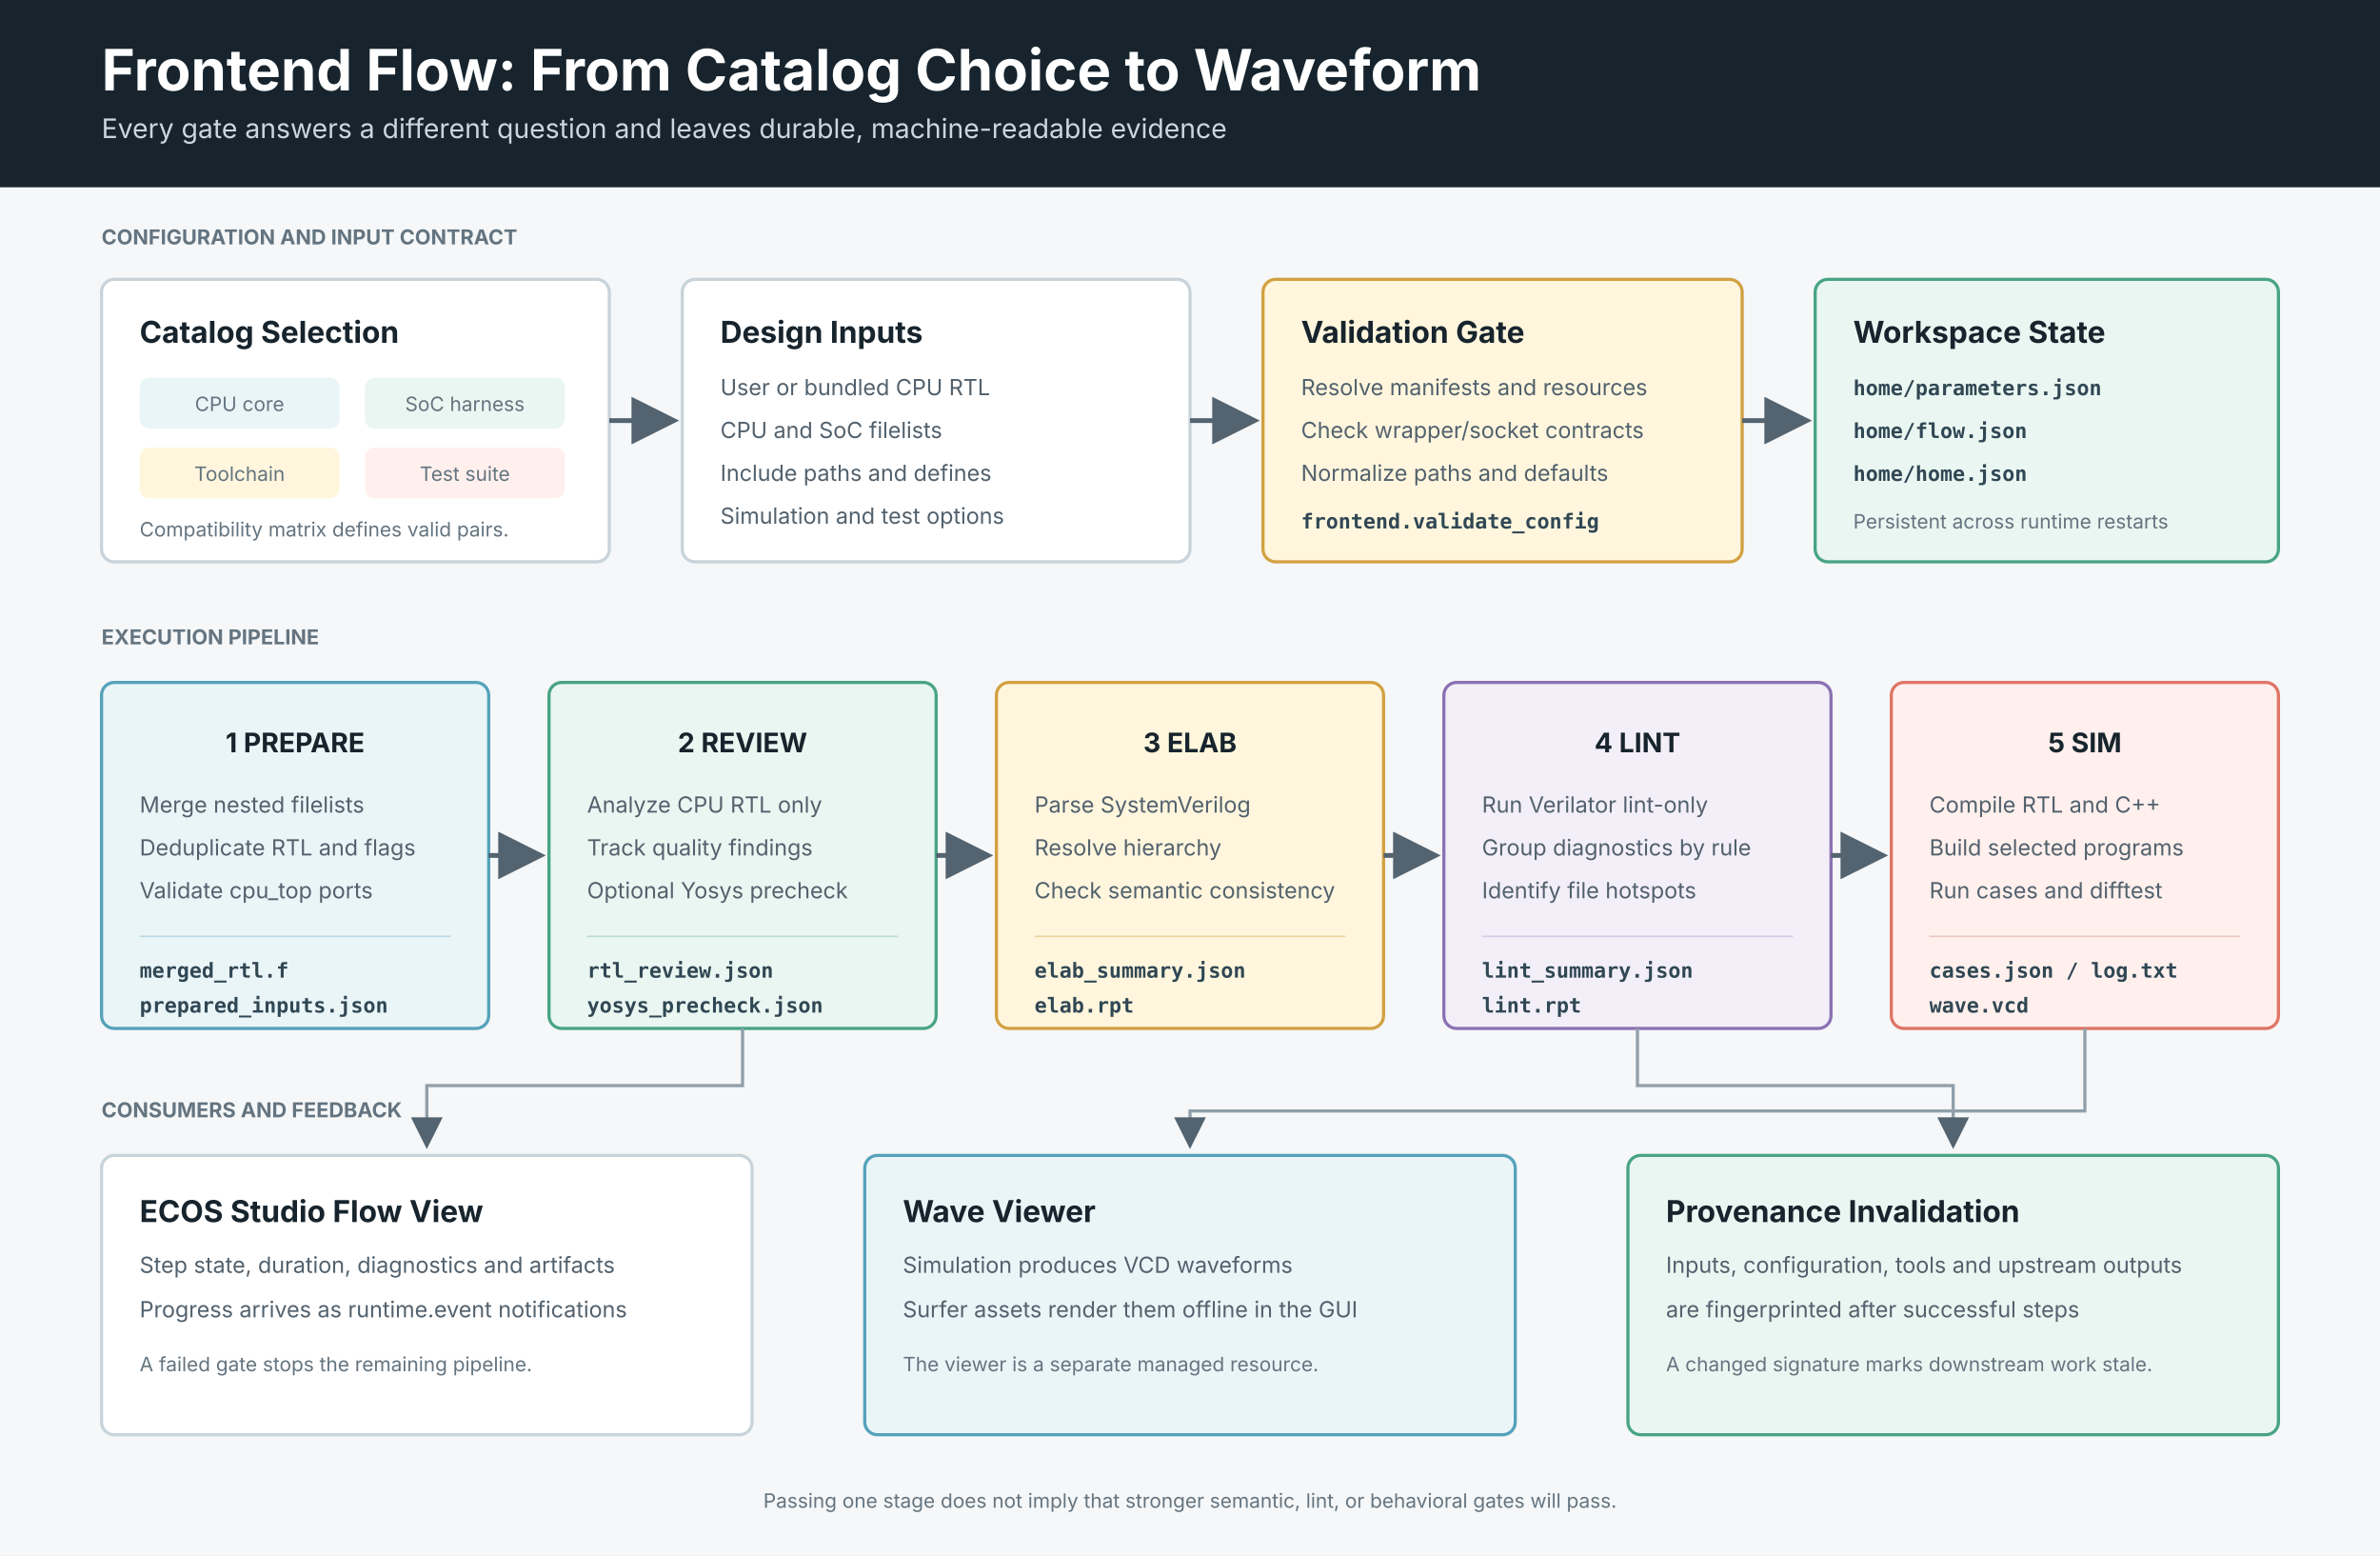
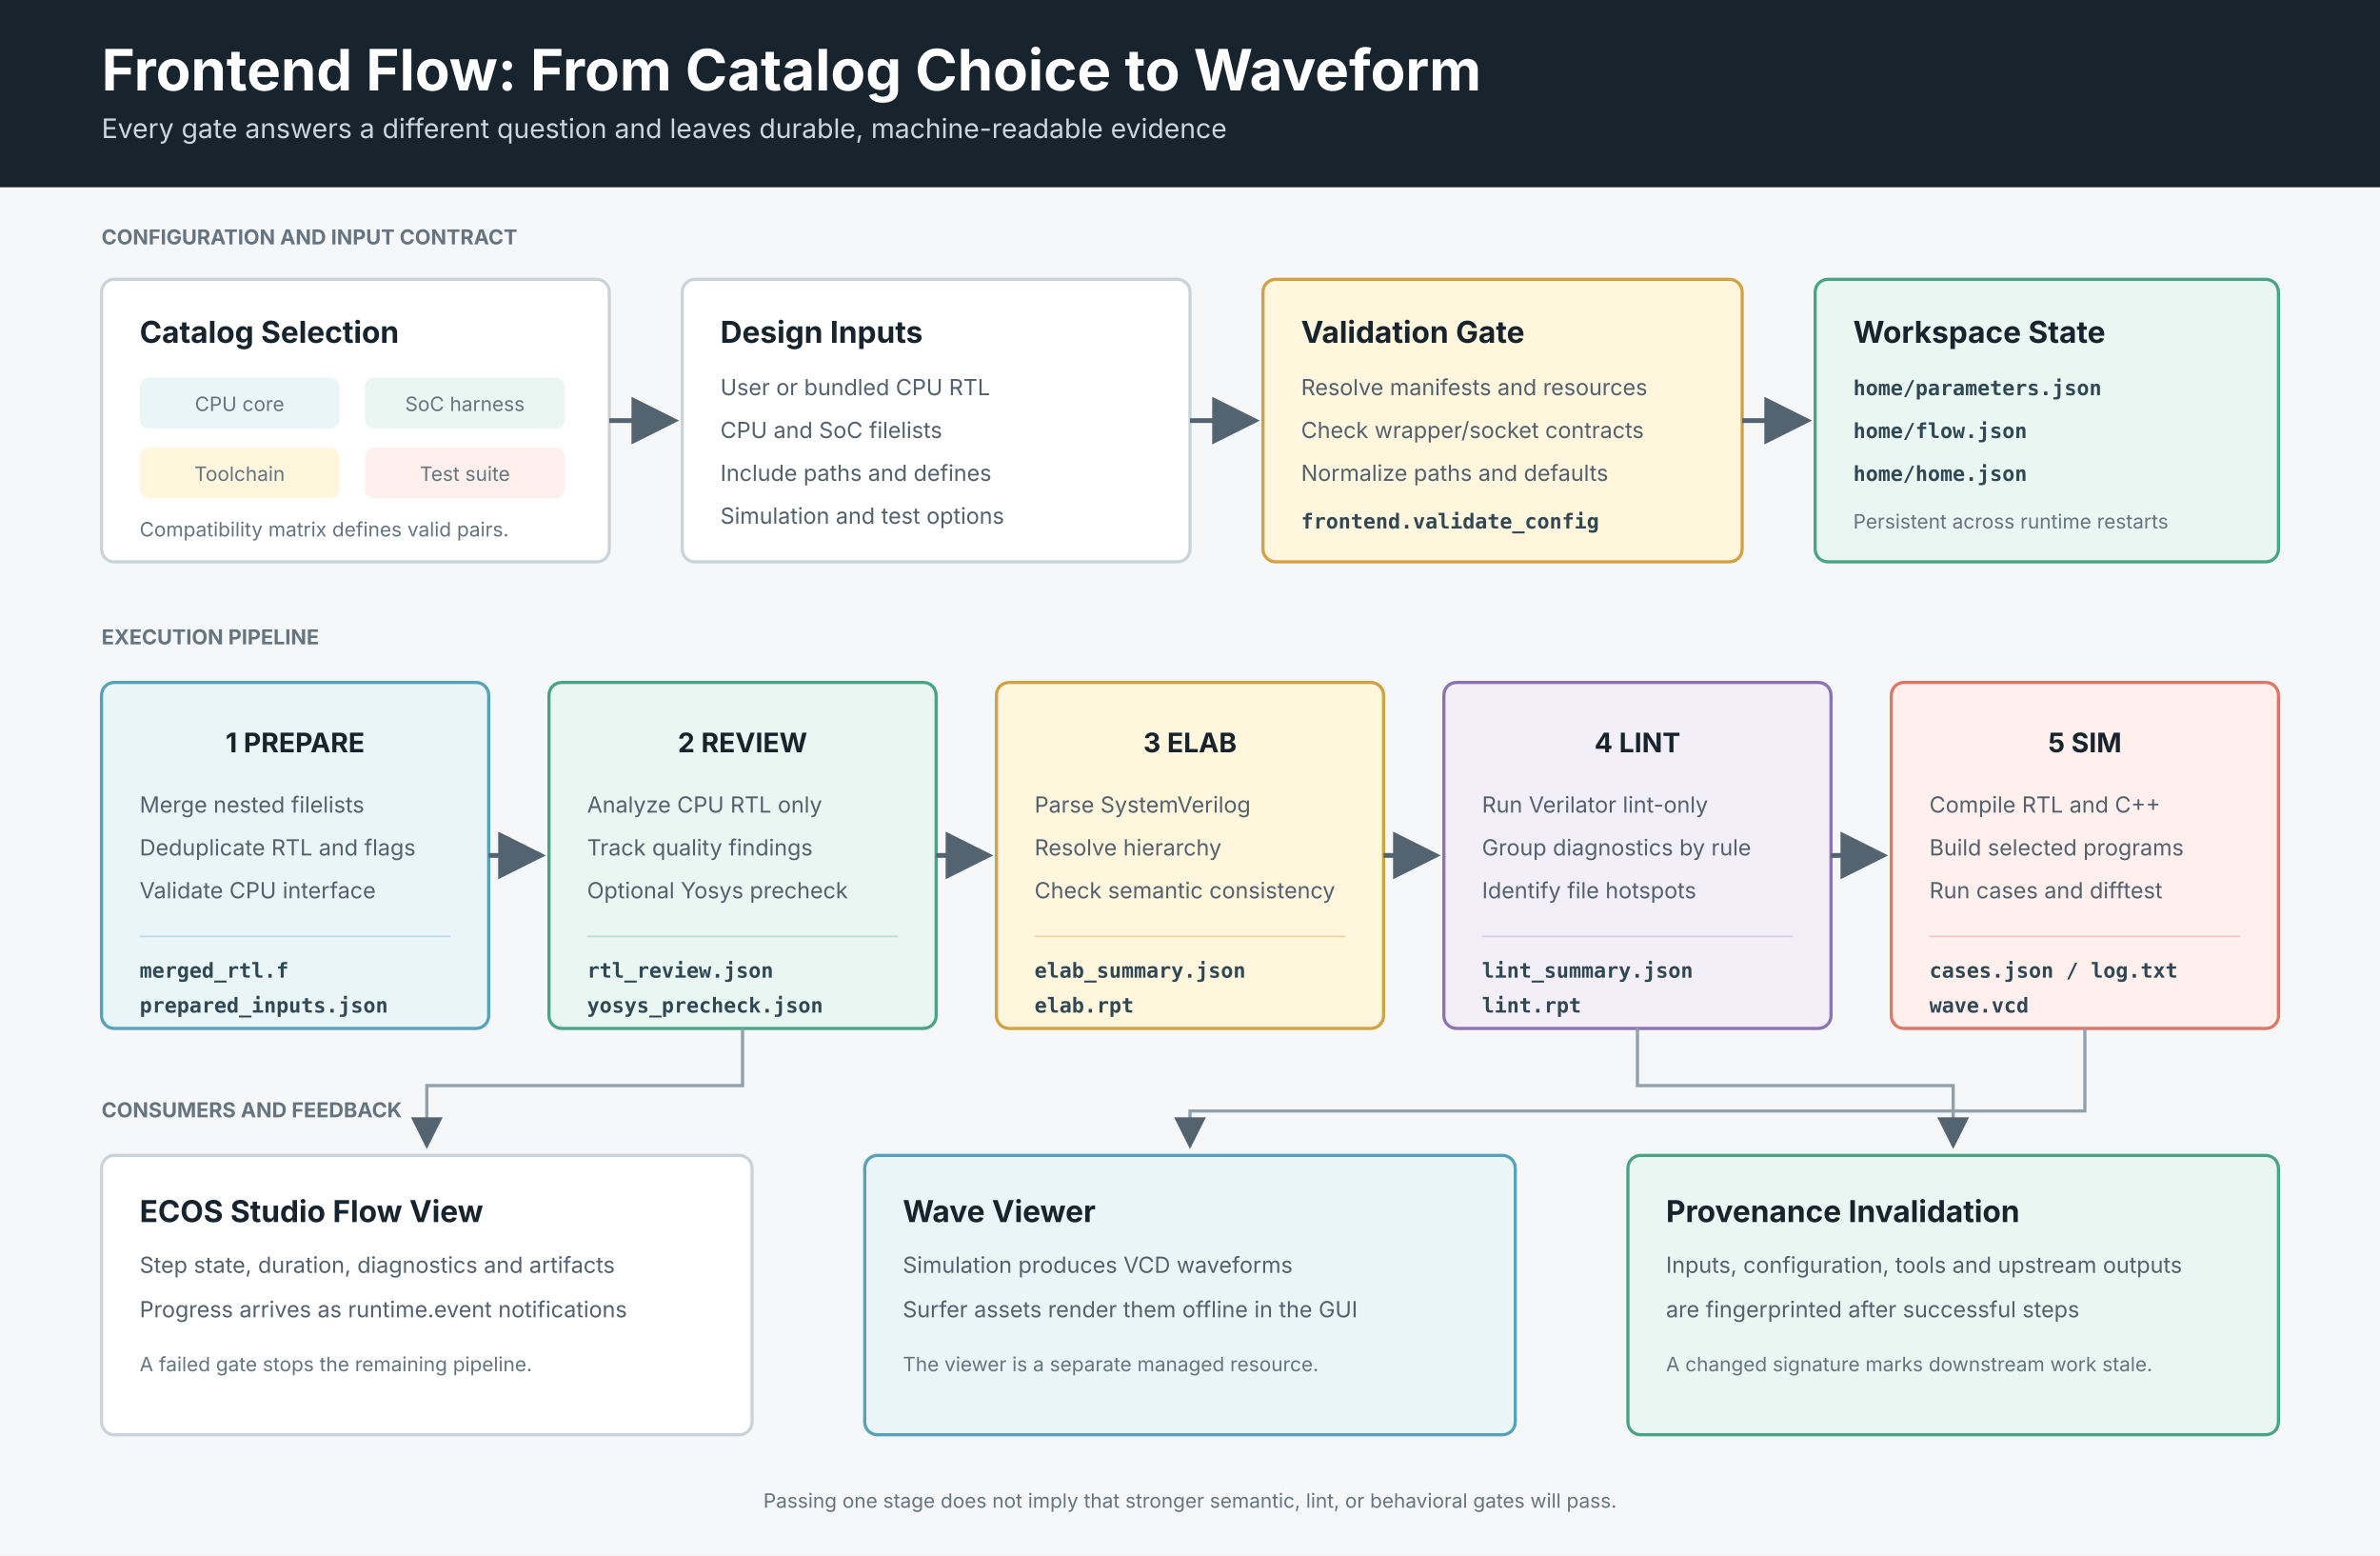
<svg xmlns="http://www.w3.org/2000/svg" width="1500" height="980" viewBox="0 0 1500 980" role="img" aria-labelledby="title desc">
  <defs>
    <marker id="arrow" markerWidth="10" markerHeight="10" refX="8" refY="5" orient="auto" markerUnits="strokeWidth">
      <path d="M 0 0 L 10 5 L 0 10 z" fill="#53636f" />
    </marker>
    <style>
      .canvas { fill: #f5f7f8; }
      .header { fill: #17242d; }
      .panel { fill: #ffffff; stroke: #c8d3da; stroke-width: 2; }
      .blue { fill: #eaf5f8; stroke: #55a2ba; stroke-width: 2; }
      .green { fill: #eaf6f1; stroke: #48a484; stroke-width: 2; }
      .amber { fill: #fff6dd; stroke: #d2a142; stroke-width: 2; }
      .coral { fill: #fff0ed; stroke: #df7566; stroke-width: 2; }
      .violet { fill: #f3eff9; stroke: #8b72b3; stroke-width: 2; }
      .title { font: 700 36px Inter, "Segoe UI", Arial, sans-serif; fill: #ffffff; letter-spacing: 0; }
      .subtitle { font: 400 17px Inter, "Segoe UI", Arial, sans-serif; fill: #cbd6dc; letter-spacing: 0; }
      .eyebrow { font: 700 13px Inter, "Segoe UI", Arial, sans-serif; fill: #647480; letter-spacing: 0; }
      .heading { font: 700 19px Inter, "Segoe UI", Arial, sans-serif; fill: #17242d; letter-spacing: 0; }
      .step { font: 700 17px Inter, "Segoe UI", Arial, sans-serif; fill: #17242d; letter-spacing: 0; }
      .body { font: 400 14px Inter, "Segoe UI", Arial, sans-serif; fill: #52616d; letter-spacing: 0; }
      .small { font: 400 12.5px Inter, "Segoe UI", Arial, sans-serif; fill: #647480; letter-spacing: 0; }
      .code { font: 600 13px "SFMono-Regular", Consolas, monospace; fill: #304754; letter-spacing: 0; }
      .line { fill: none; stroke: #53636f; stroke-width: 3; marker-end: url(#arrow); }
      .soft-line { fill: none; stroke: #91a0aa; stroke-width: 2; marker-end: url(#arrow); }
    </style>
  </defs>
  <rect class="canvas" width="1500" height="980" />
  <rect class="header" width="1500" height="118" />
  <text class="title" x="64" y="57">Frontend Flow: From Catalog Choice to Waveform</text>
  <text class="subtitle" x="64" y="87">Every gate answers a different question and leaves durable, machine-readable evidence</text>
  <text class="eyebrow" x="64" y="154">CONFIGURATION AND INPUT CONTRACT</text>
  <rect class="panel" x="64" y="176" width="320" height="178" rx="8" />
  <text class="heading" x="88" y="216">Catalog Selection</text>
  <rect x="88" y="238" width="126" height="32" rx="6" fill="#eaf5f8" />
  <text class="small" x="151" y="259" text-anchor="middle">CPU core</text>
  <rect x="230" y="238" width="126" height="32" rx="6" fill="#eaf6f1" />
  <text class="small" x="293" y="259" text-anchor="middle">SoC harness</text>
  <rect x="88" y="282" width="126" height="32" rx="6" fill="#fff6dd" />
  <text class="small" x="151" y="303" text-anchor="middle">Toolchain</text>
  <rect x="230" y="282" width="126" height="32" rx="6" fill="#fff0ed" />
  <text class="small" x="293" y="303" text-anchor="middle">Test suite</text>
  <text class="small" x="88" y="338">Compatibility matrix defines valid pairs.</text>
  <rect class="panel" x="430" y="176" width="320" height="178" rx="8" />
  <text class="heading" x="454" y="216">Design Inputs</text>
  <text class="body" x="454" y="249">User or bundled CPU RTL</text>
  <text class="body" x="454" y="276">CPU and SoC filelists</text>
  <text class="body" x="454" y="303">Include paths and defines</text>
  <text class="body" x="454" y="330">Simulation and test options</text>
  <rect class="amber" x="796" y="176" width="302" height="178" rx="8" />
  <text class="heading" x="820" y="216">Validation Gate</text>
  <text class="body" x="820" y="249">Resolve manifests and resources</text>
  <text class="body" x="820" y="276">Check wrapper/socket contracts</text>
  <text class="body" x="820" y="303">Normalize paths and defaults</text>
  <text class="code" x="820" y="333">frontend.validate_config</text>
  <rect class="green" x="1144" y="176" width="292" height="178" rx="8" />
  <text class="heading" x="1168" y="216">Workspace State</text>
  <text class="code" x="1168" y="249">home/parameters.json</text>
  <text class="code" x="1168" y="276">home/flow.json</text>
  <text class="code" x="1168" y="303">home/home.json</text>
  <text class="small" x="1168" y="333">Persistent across runtime restarts</text>
  <path class="line" d="M384 265 H422" />
  <path class="line" d="M750 265 H788" />
  <path class="line" d="M1098 265 H1136" />
  <text class="eyebrow" x="64" y="406">EXECUTION PIPELINE</text>
  <rect class="blue" x="64" y="430" width="244" height="218" rx="8" />
  <text class="step" x="186" y="474" text-anchor="middle">1  PREPARE</text>
  <text class="body" x="88" y="512">Merge nested filelists</text>
  <text class="body" x="88" y="539">Deduplicate RTL and flags</text>
-   <text class="body" x="88" y="566">Validate cpu_top ports</text>
+   <text class="body" x="88" y="566">Validate CPU interface</text>
  <line x1="88" y1="590" x2="284" y2="590" stroke="#b8d9e3" />
  <text class="code" x="88" y="616">merged_rtl.f</text>
  <text class="code" x="88" y="638">prepared_inputs.json</text>
  <rect class="green" x="346" y="430" width="244" height="218" rx="8" />
  <text class="step" x="468" y="474" text-anchor="middle">2  REVIEW</text>
  <text class="body" x="370" y="512">Analyze CPU RTL only</text>
  <text class="body" x="370" y="539">Track quality findings</text>
  <text class="body" x="370" y="566">Optional Yosys precheck</text>
  <line x1="370" y1="590" x2="566" y2="590" stroke="#b9ddcf" />
  <text class="code" x="370" y="616">rtl_review.json</text>
  <text class="code" x="370" y="638">yosys_precheck.json</text>
  <rect class="amber" x="628" y="430" width="244" height="218" rx="8" />
  <text class="step" x="750" y="474" text-anchor="middle">3  ELAB</text>
  <text class="body" x="652" y="512">Parse SystemVerilog</text>
  <text class="body" x="652" y="539">Resolve hierarchy</text>
  <text class="body" x="652" y="566">Check semantic consistency</text>
  <line x1="652" y1="590" x2="848" y2="590" stroke="#ead39d" />
  <text class="code" x="652" y="616">elab_summary.json</text>
  <text class="code" x="652" y="638">elab.rpt</text>
  <rect class="violet" x="910" y="430" width="244" height="218" rx="8" />
  <text class="step" x="1032" y="474" text-anchor="middle">4  LINT</text>
  <text class="body" x="934" y="512">Run Verilator lint-only</text>
  <text class="body" x="934" y="539">Group diagnostics by rule</text>
  <text class="body" x="934" y="566">Identify file hotspots</text>
  <line x1="934" y1="590" x2="1130" y2="590" stroke="#d6cae7" />
  <text class="code" x="934" y="616">lint_summary.json</text>
  <text class="code" x="934" y="638">lint.rpt</text>
  <rect class="coral" x="1192" y="430" width="244" height="218" rx="8" />
  <text class="step" x="1314" y="474" text-anchor="middle">5  SIM</text>
  <text class="body" x="1216" y="512">Compile RTL and C++</text>
  <text class="body" x="1216" y="539">Build selected programs</text>
  <text class="body" x="1216" y="566">Run cases and difftest</text>
  <line x1="1216" y1="590" x2="1412" y2="590" stroke="#ecc6c0" />
  <text class="code" x="1216" y="616">cases.json / log.txt</text>
  <text class="code" x="1216" y="638">wave.vcd</text>
  <path class="line" d="M308 539 H338" />
  <path class="line" d="M590 539 H620" />
  <path class="line" d="M872 539 H902" />
  <path class="line" d="M1154 539 H1184" />
  <text class="eyebrow" x="64" y="704">CONSUMERS AND FEEDBACK</text>
  <rect class="panel" x="64" y="728" width="410" height="176" rx="8" />
  <text class="heading" x="88" y="770">ECOS Studio Flow View</text>
  <text class="body" x="88" y="802">Step state, duration, diagnostics and artifacts</text>
  <text class="body" x="88" y="830">Progress arrives as runtime.event notifications</text>
  <text class="small" x="88" y="864">A failed gate stops the remaining pipeline.</text>
  <rect class="blue" x="545" y="728" width="410" height="176" rx="8" />
  <text class="heading" x="569" y="770">Wave Viewer</text>
  <text class="body" x="569" y="802">Simulation produces VCD waveforms</text>
  <text class="body" x="569" y="830">Surfer assets render them offline in the GUI</text>
  <text class="small" x="569" y="864">The viewer is a separate managed resource.</text>
  <rect class="green" x="1026" y="728" width="410" height="176" rx="8" />
  <text class="heading" x="1050" y="770">Provenance Invalidation</text>
  <text class="body" x="1050" y="802">Inputs, configuration, tools and upstream outputs</text>
  <text class="body" x="1050" y="830">are fingerprinted after successful steps</text>
  <text class="small" x="1050" y="864">A changed signature marks downstream work stale.</text>
  <path class="soft-line" d="M468 648 V684 H269 V720" />
  <path class="soft-line" d="M1314 648 V700 H750 V720" />
  <path class="soft-line" d="M1032 648 V684 H1231 V720" />
  <text class="small" x="750" y="950" text-anchor="middle">Passing one stage does not imply that stronger semantic, lint, or behavioral gates will pass.</text>
</svg>
